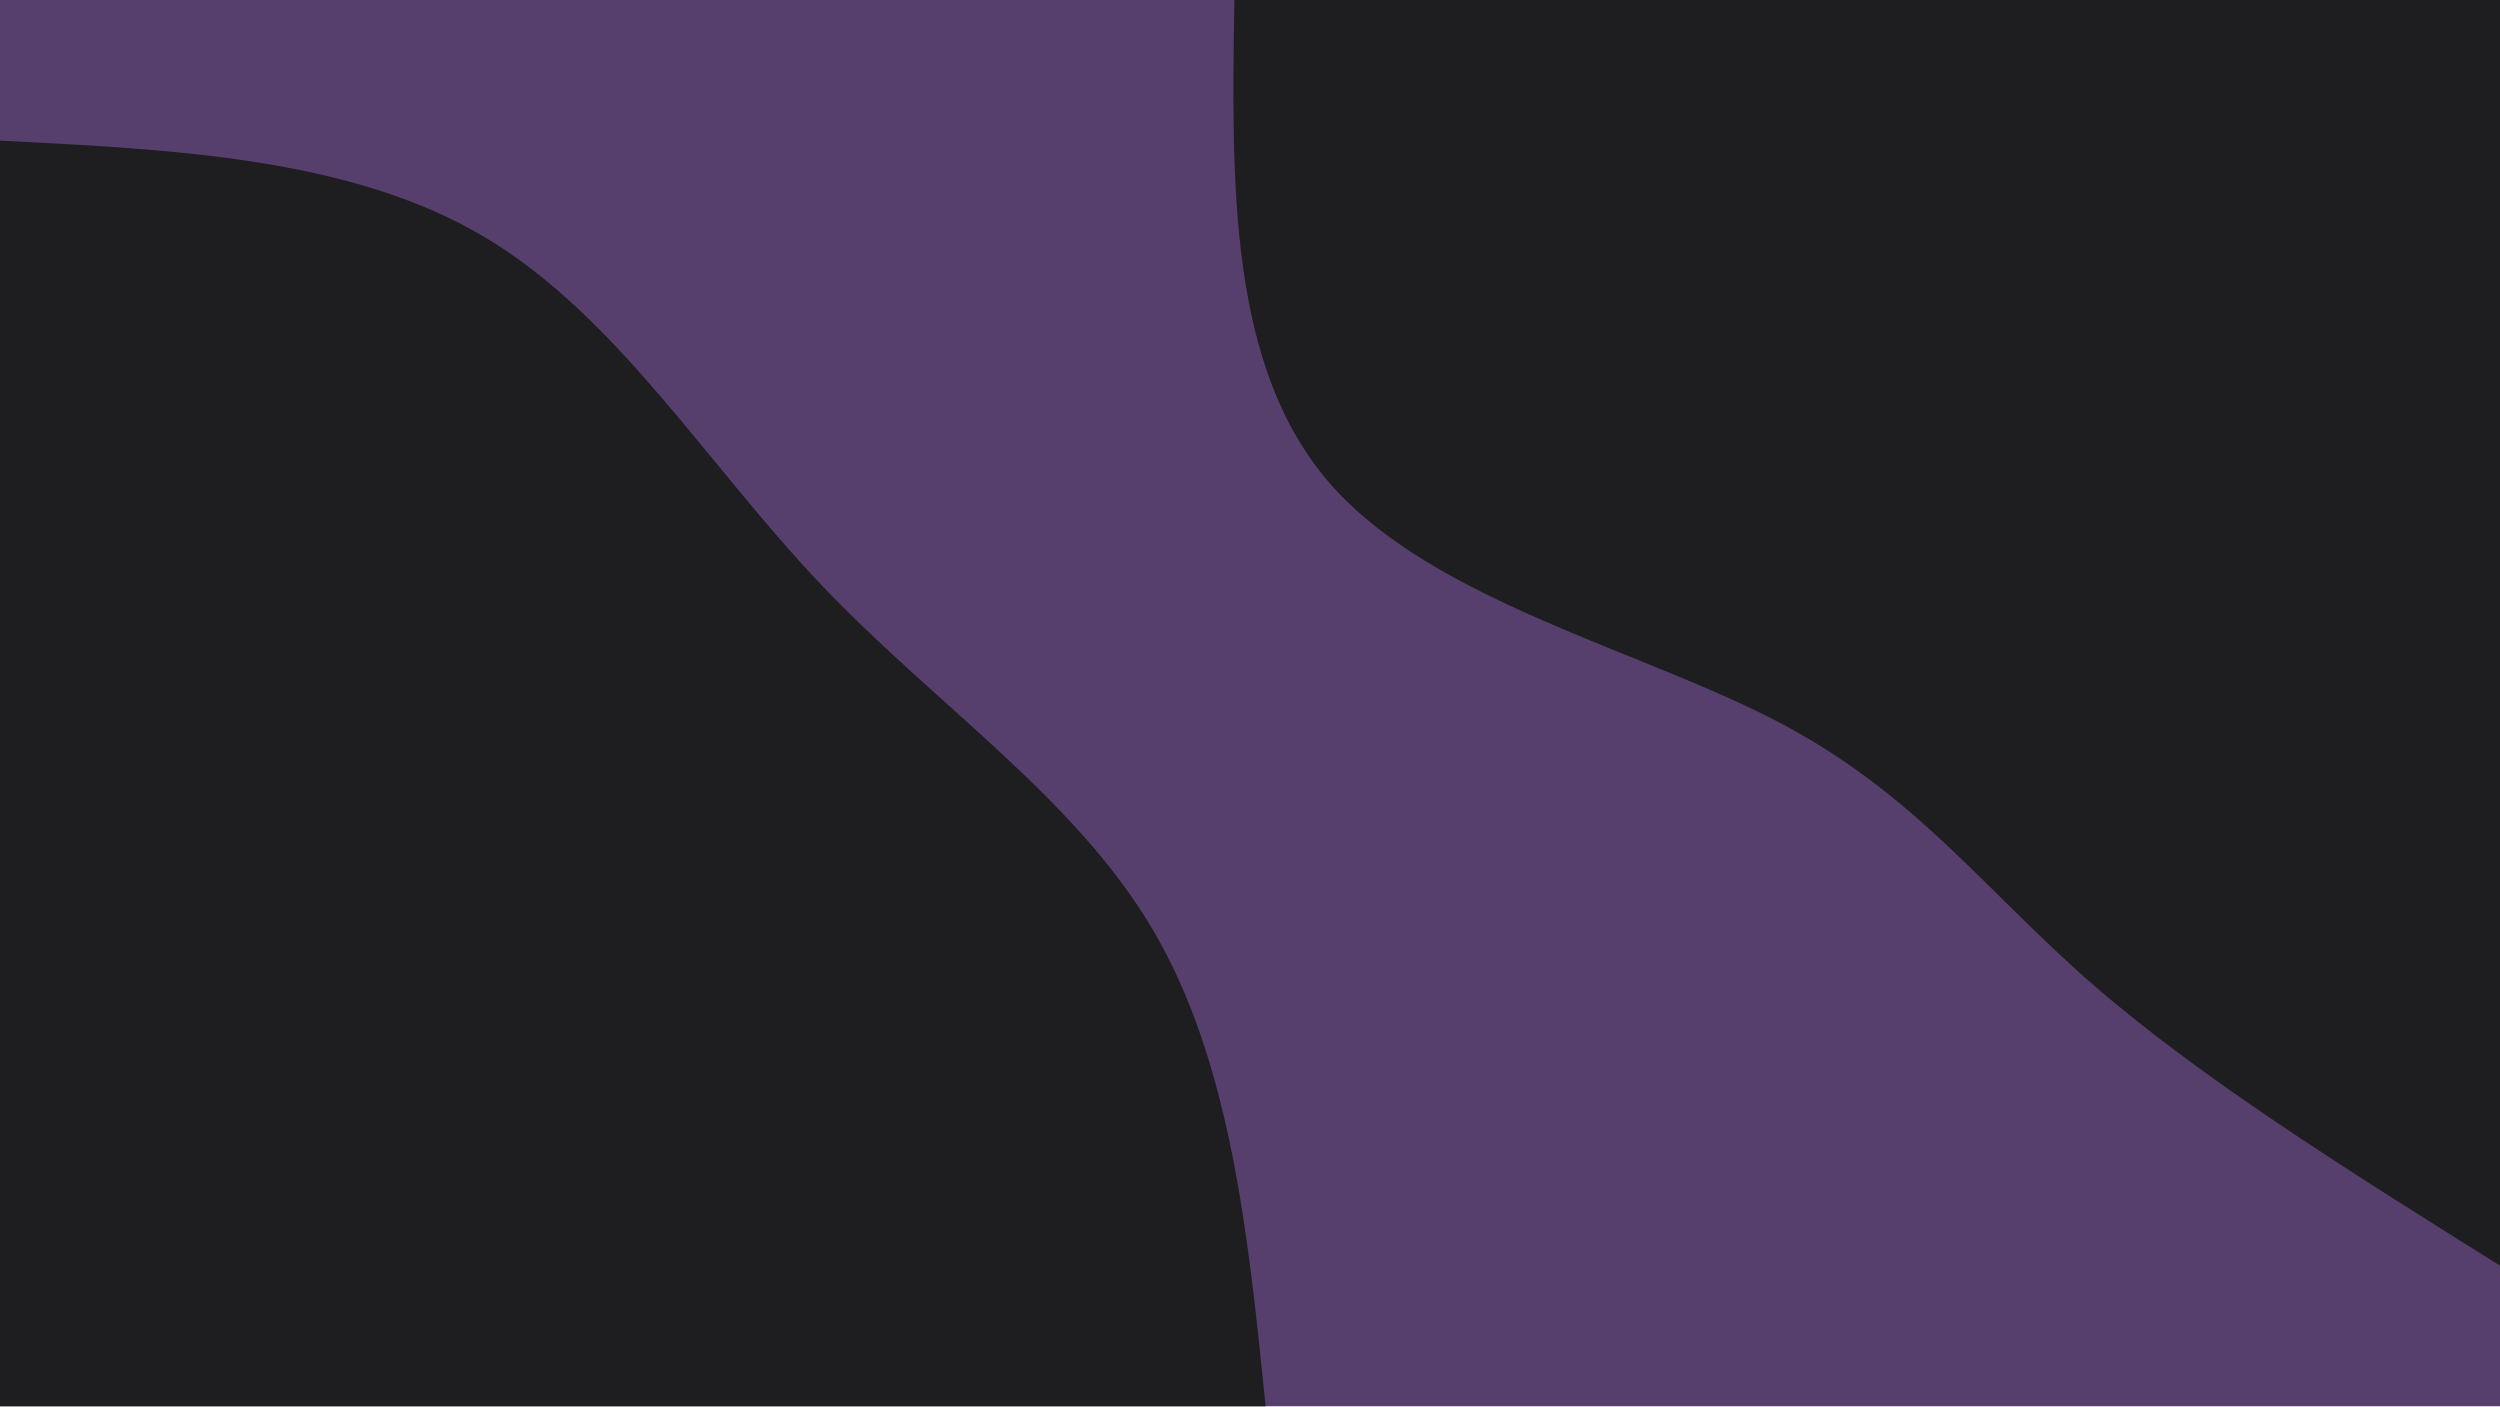
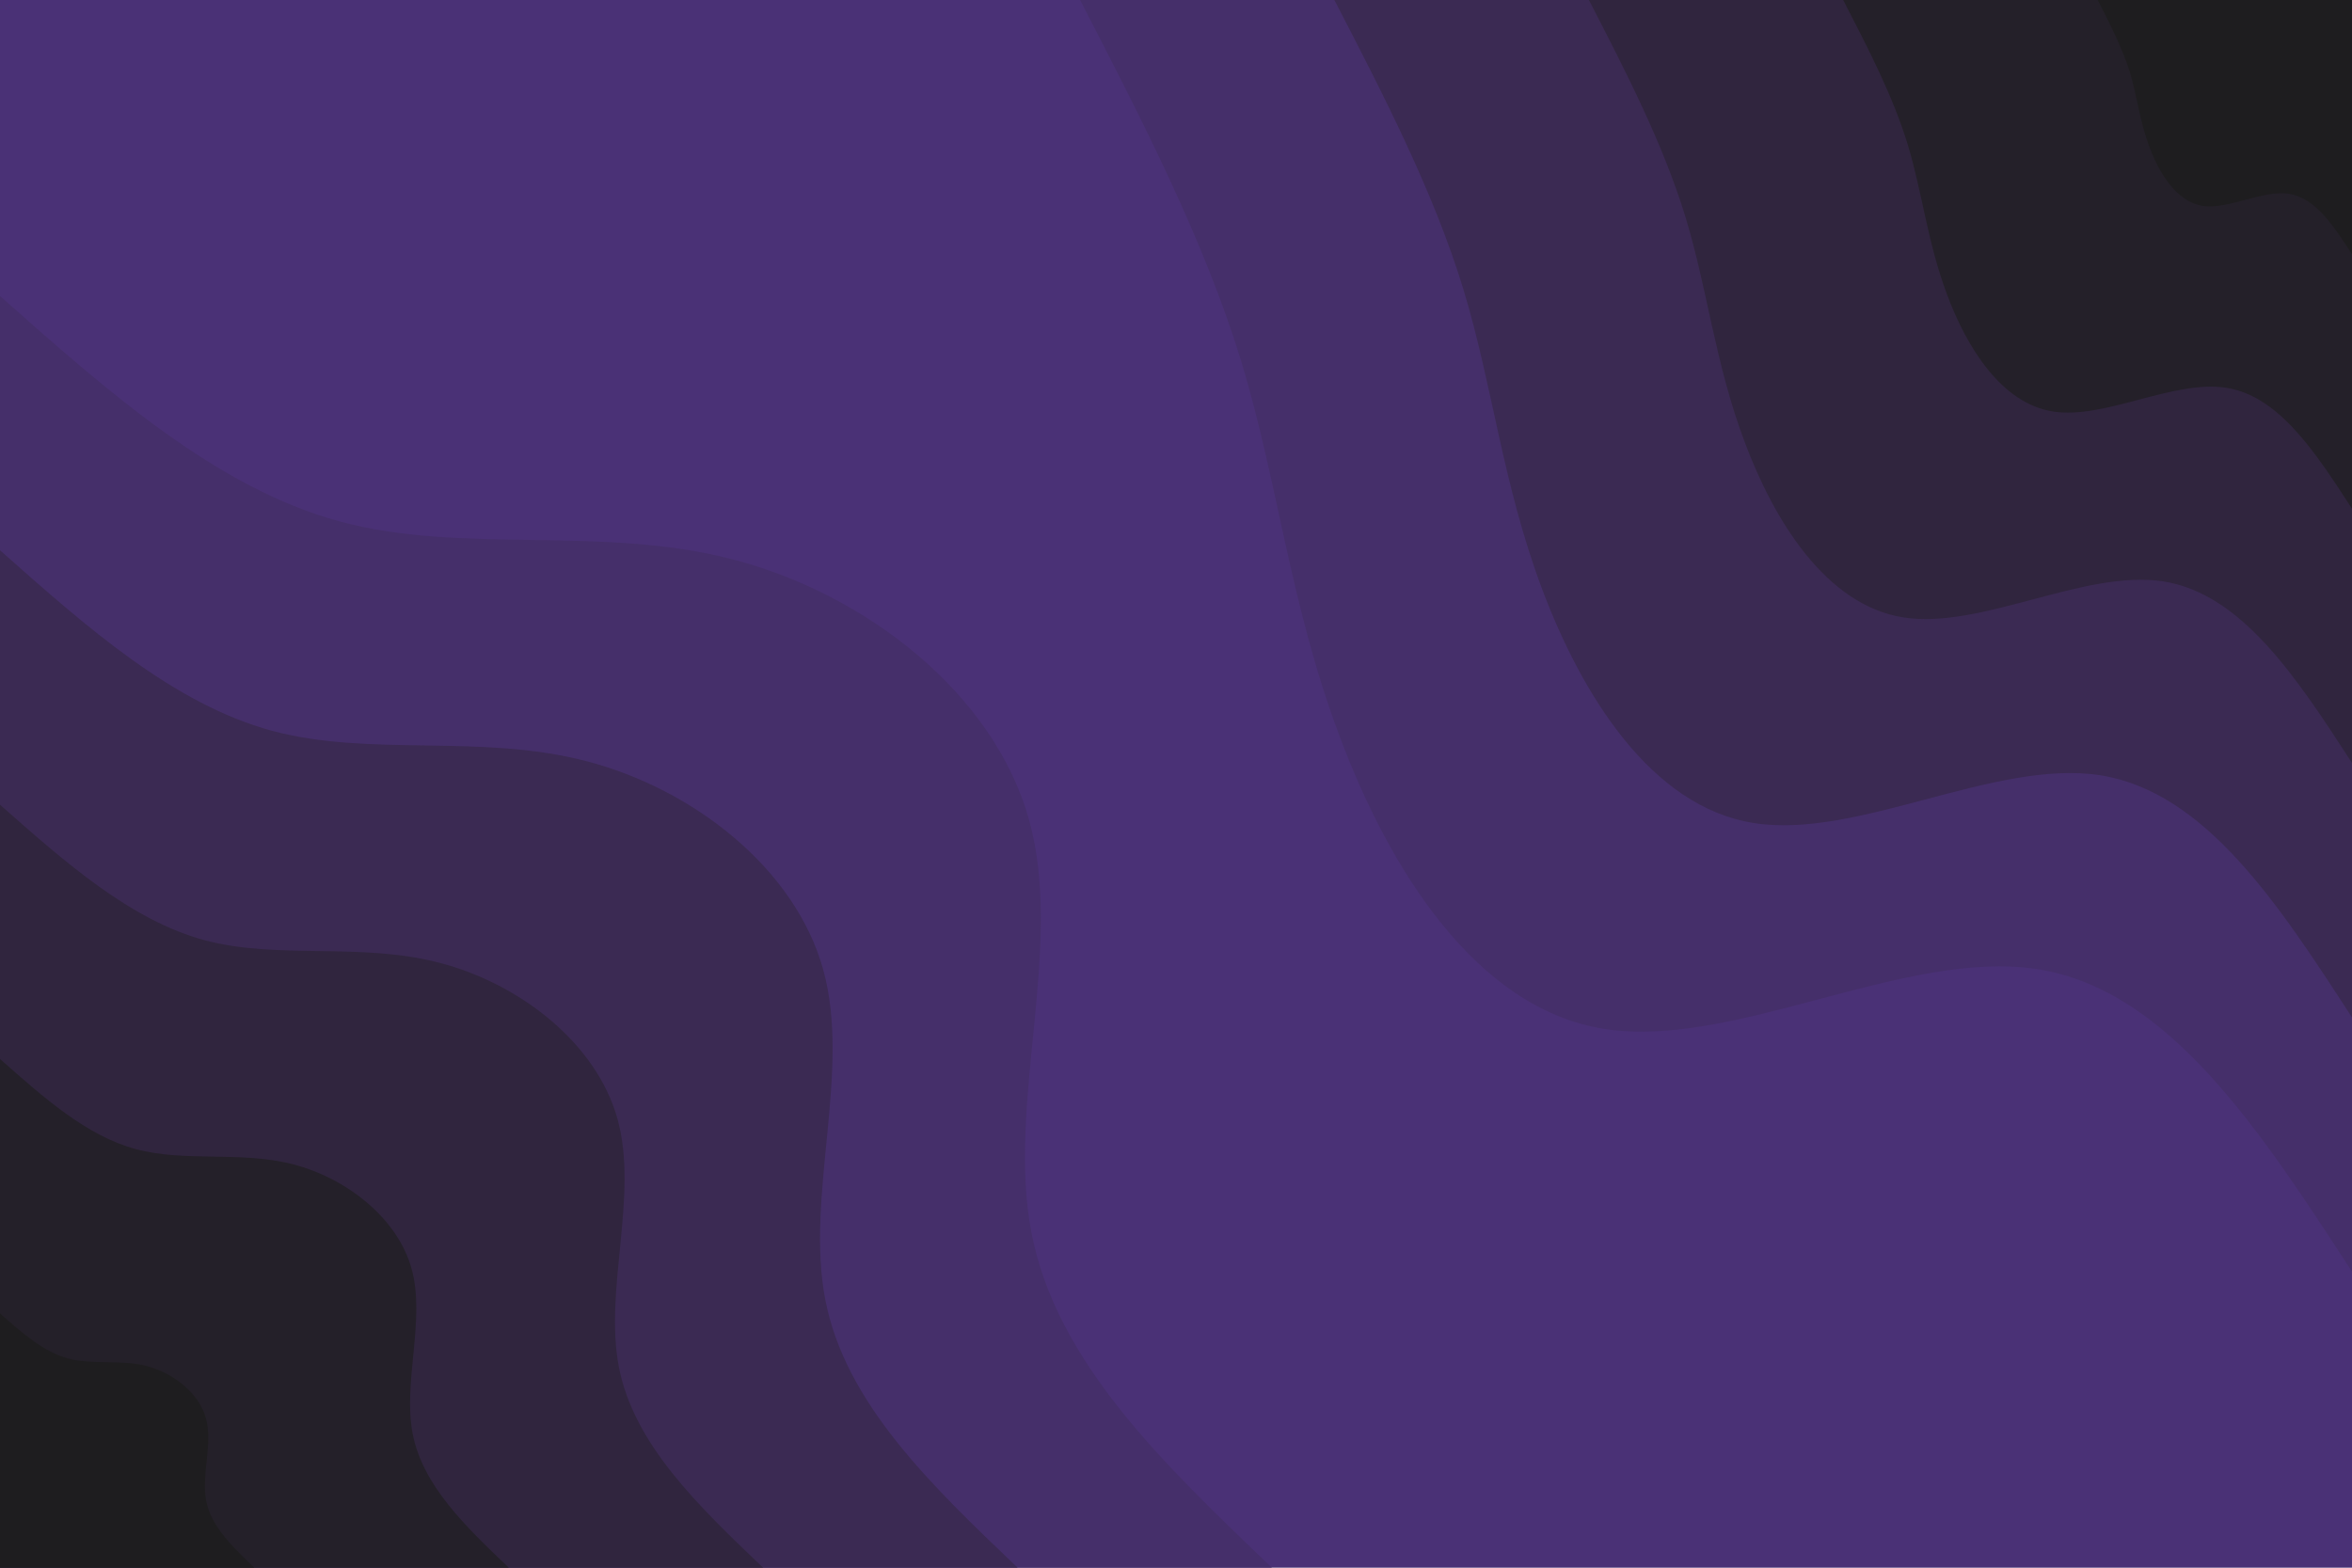
- <svg xmlns="http://www.w3.org/2000/svg" id="visual" viewBox="0 0 960 540" width="960" height="540" version="1.1">
-   <rect x="0" y="0" width="960" height="540" fill="#563F6C" />
+ <svg xmlns="http://www.w3.org/2000/svg" id="visual" viewBox="0 0 900 600" width="900" height="600" version="1.1">
+   <rect x="0" y="0" width="900" height="600" fill="#4A3176" />
  <defs>
-     <linearGradient id="grad1_0" x1="43.8%" y1="0%" x2="100%" y2="100%">
-       <stop offset="14.444%" stop-color="#563f6c" stop-opacity="1" />
-       <stop offset="85.556%" stop-color="#563f6c" stop-opacity="1" />
+     <linearGradient id="grad1_0" x1="33.3%" y1="0%" x2="100%" y2="100%">
+       <stop offset="20%" stop-color="#1e1d1f" stop-opacity="1" />
+       <stop offset="80%" stop-color="#1e1d1f" stop-opacity="1" />
    </linearGradient>
  </defs>
  <defs>
-     <linearGradient id="grad2_0" x1="0%" y1="0%" x2="56.3%" y2="100%">
-       <stop offset="14.444%" stop-color="#563f6c" stop-opacity="1" />
-       <stop offset="85.556%" stop-color="#563f6c" stop-opacity="1" />
+     <linearGradient id="grad1_1" x1="33.3%" y1="0%" x2="100%" y2="100%">
+       <stop offset="20%" stop-color="#1e1d1f" stop-opacity="1" />
+       <stop offset="80%" stop-color="#2a2233" stop-opacity="1" />
    </linearGradient>
  </defs>
-   <g transform="translate(960, 0)">
-     <path d="M0 486C-57.4 450.1 -114.8 414.2 -156.5 377.9C-198.2 341.6 -224.3 304.9 -277.2 277.2C-330.1 249.5 -409.7 230.7 -449 186C-488.3 141.3 -487.1 70.6 -486 0L0 0Z" fill="#1E1D1F" />
+   <defs>
+     <linearGradient id="grad1_2" x1="33.3%" y1="0%" x2="100%" y2="100%">
+       <stop offset="20%" stop-color="#352748" stop-opacity="1" />
+       <stop offset="80%" stop-color="#2a2233" stop-opacity="1" />
+     </linearGradient>
+   </defs>
+   <defs>
+     <linearGradient id="grad1_3" x1="33.3%" y1="0%" x2="100%" y2="100%">
+       <stop offset="20%" stop-color="#352748" stop-opacity="1" />
+       <stop offset="80%" stop-color="#402c5f" stop-opacity="1" />
+     </linearGradient>
+   </defs>
+   <defs>
+     <linearGradient id="grad1_4" x1="33.3%" y1="0%" x2="100%" y2="100%">
+       <stop offset="20%" stop-color="#4a3176" stop-opacity="1" />
+       <stop offset="80%" stop-color="#402c5f" stop-opacity="1" />
+     </linearGradient>
+   </defs>
+   <defs>
+     <linearGradient id="grad2_0" x1="0%" y1="0%" x2="66.7%" y2="100%">
+       <stop offset="20%" stop-color="#1e1d1f" stop-opacity="1" />
+       <stop offset="80%" stop-color="#1e1d1f" stop-opacity="1" />
+     </linearGradient>
+   </defs>
+   <defs>
+     <linearGradient id="grad2_1" x1="0%" y1="0%" x2="66.7%" y2="100%">
+       <stop offset="20%" stop-color="#2a2233" stop-opacity="1" />
+       <stop offset="80%" stop-color="#1e1d1f" stop-opacity="1" />
+     </linearGradient>
+   </defs>
+   <defs>
+     <linearGradient id="grad2_2" x1="0%" y1="0%" x2="66.7%" y2="100%">
+       <stop offset="20%" stop-color="#2a2233" stop-opacity="1" />
+       <stop offset="80%" stop-color="#352748" stop-opacity="1" />
+     </linearGradient>
+   </defs>
+   <defs>
+     <linearGradient id="grad2_3" x1="0%" y1="0%" x2="66.7%" y2="100%">
+       <stop offset="20%" stop-color="#402c5f" stop-opacity="1" />
+       <stop offset="80%" stop-color="#352748" stop-opacity="1" />
+     </linearGradient>
+   </defs>
+   <defs>
+     <linearGradient id="grad2_4" x1="0%" y1="0%" x2="66.7%" y2="100%">
+       <stop offset="20%" stop-color="#402c5f" stop-opacity="1" />
+       <stop offset="80%" stop-color="#4a3176" stop-opacity="1" />
+     </linearGradient>
+   </defs>
+   <g transform="translate(900, 0)">
+     <path d="M0 486.7C-35.1 432.7 -70.1 378.7 -120.5 370.9C-170.9 363.1 -236.7 401.6 -286.1 393.8C-335.5 386 -368.7 331.9 -387.5 281.5C-406.4 231.2 -411 184.4 -425.1 138.1C-439.3 91.8 -463 45.9 -486.7 0L0 0Z" fill="#452f6a" />
+     <path d="M0 389.4C-28 346.2 -56.1 303 -96.4 296.7C-136.7 290.5 -189.3 321.3 -228.9 315C-268.4 308.8 -294.9 265.5 -310 225.2C-325.1 184.9 -328.8 147.6 -340.1 110.5C-351.4 73.5 -370.4 36.7 -389.4 0L0 0Z" fill="#3b2a53" />
+     <path d="M0 292C-21 259.6 -42.1 227.2 -72.3 222.5C-102.6 217.9 -142 241 -171.7 236.3C-201.3 231.6 -221.2 199.2 -232.5 168.9C-243.8 138.7 -246.6 110.7 -255.1 82.9C-263.6 55.1 -277.8 27.5 -292 0L0 0Z" fill="#30253e" />
+     <path d="M0 194.7C-14 173.1 -28 151.5 -48.2 148.4C-68.4 145.3 -94.7 160.6 -114.4 157.5C-134.2 154.4 -147.5 132.8 -155 112.6C-162.5 92.5 -164.4 73.8 -170 55.3C-175.7 36.7 -185.2 18.4 -194.7 0L0 0Z" fill="#242029" />
+     <path d="M0 97.3C-7 86.5 -14 75.7 -24.1 74.2C-34.2 72.6 -47.3 80.3 -57.2 78.8C-67.1 77.2 -73.7 66.4 -77.5 56.3C-81.3 46.2 -82.2 36.9 -85 27.6C-87.9 18.4 -92.6 9.2 -97.3 0L0 0Z" fill="#1e1d1f" />
  </g>
-   <g transform="translate(0, 540)">
-     <path d="M0 -486C67.5 -482.6 135 -479.3 186 -449C237 -418.7 271.5 -361.5 315.4 -315.4C359.3 -269.2 412.5 -234 442.5 -183.3C472.5 -132.6 479.3 -66.3 486 0L0 0Z" fill="#1E1D1F" />
+   <g transform="translate(0, 600)">
+     <path d="M0 -486.7C41.5 -449.9 83.1 -413.1 130.1 -400.4C177.1 -387.7 229.6 -399.1 280.4 -385.9C331.2 -372.7 380.3 -334.8 393.8 -286.1C407.3 -237.4 385.1 -177.7 394.7 -128.2C404.2 -78.7 445.5 -39.4 486.7 0L0 0Z" fill="#452f6a" />
+     <path d="M0 -389.4C33.2 -359.9 66.5 -330.5 104.1 -320.3C141.7 -310.2 183.7 -319.3 224.3 -308.7C264.9 -298.2 304.2 -267.9 315 -228.9C325.8 -189.9 308.1 -142.2 315.8 -102.6C323.4 -63 356.4 -31.5 389.4 0L0 0Z" fill="#3b2a53" />
+     <path d="M0 -292C24.9 -270 49.9 -247.9 78.1 -240.2C106.3 -232.6 137.7 -239.5 168.2 -231.5C198.7 -223.6 228.2 -200.9 236.3 -171.7C244.4 -142.4 231.1 -106.6 236.8 -76.9C242.5 -47.2 267.3 -23.6 292 0L0 0Z" fill="#30253e" />
+     <path d="M0 -194.7C16.6 -180 33.2 -165.2 52 -160.2C70.8 -155.1 91.8 -159.6 112.1 -154.4C132.5 -149.1 152.1 -133.9 157.5 -114.4C162.9 -94.9 154.1 -71.1 157.9 -51.3C161.7 -31.5 178.2 -15.7 194.7 0L0 0Z" fill="#242029" />
+     <path d="M0 -97.3C8.3 -90 16.6 -82.6 26 -80.1C35.4 -77.5 45.9 -79.8 56.1 -77.2C66.2 -74.5 76.1 -67 78.8 -57.2C81.5 -47.5 77 -35.5 78.9 -25.6C80.8 -15.7 89.1 -7.9 97.3 0L0 0Z" fill="#1e1d1f" />
  </g>
</svg>
